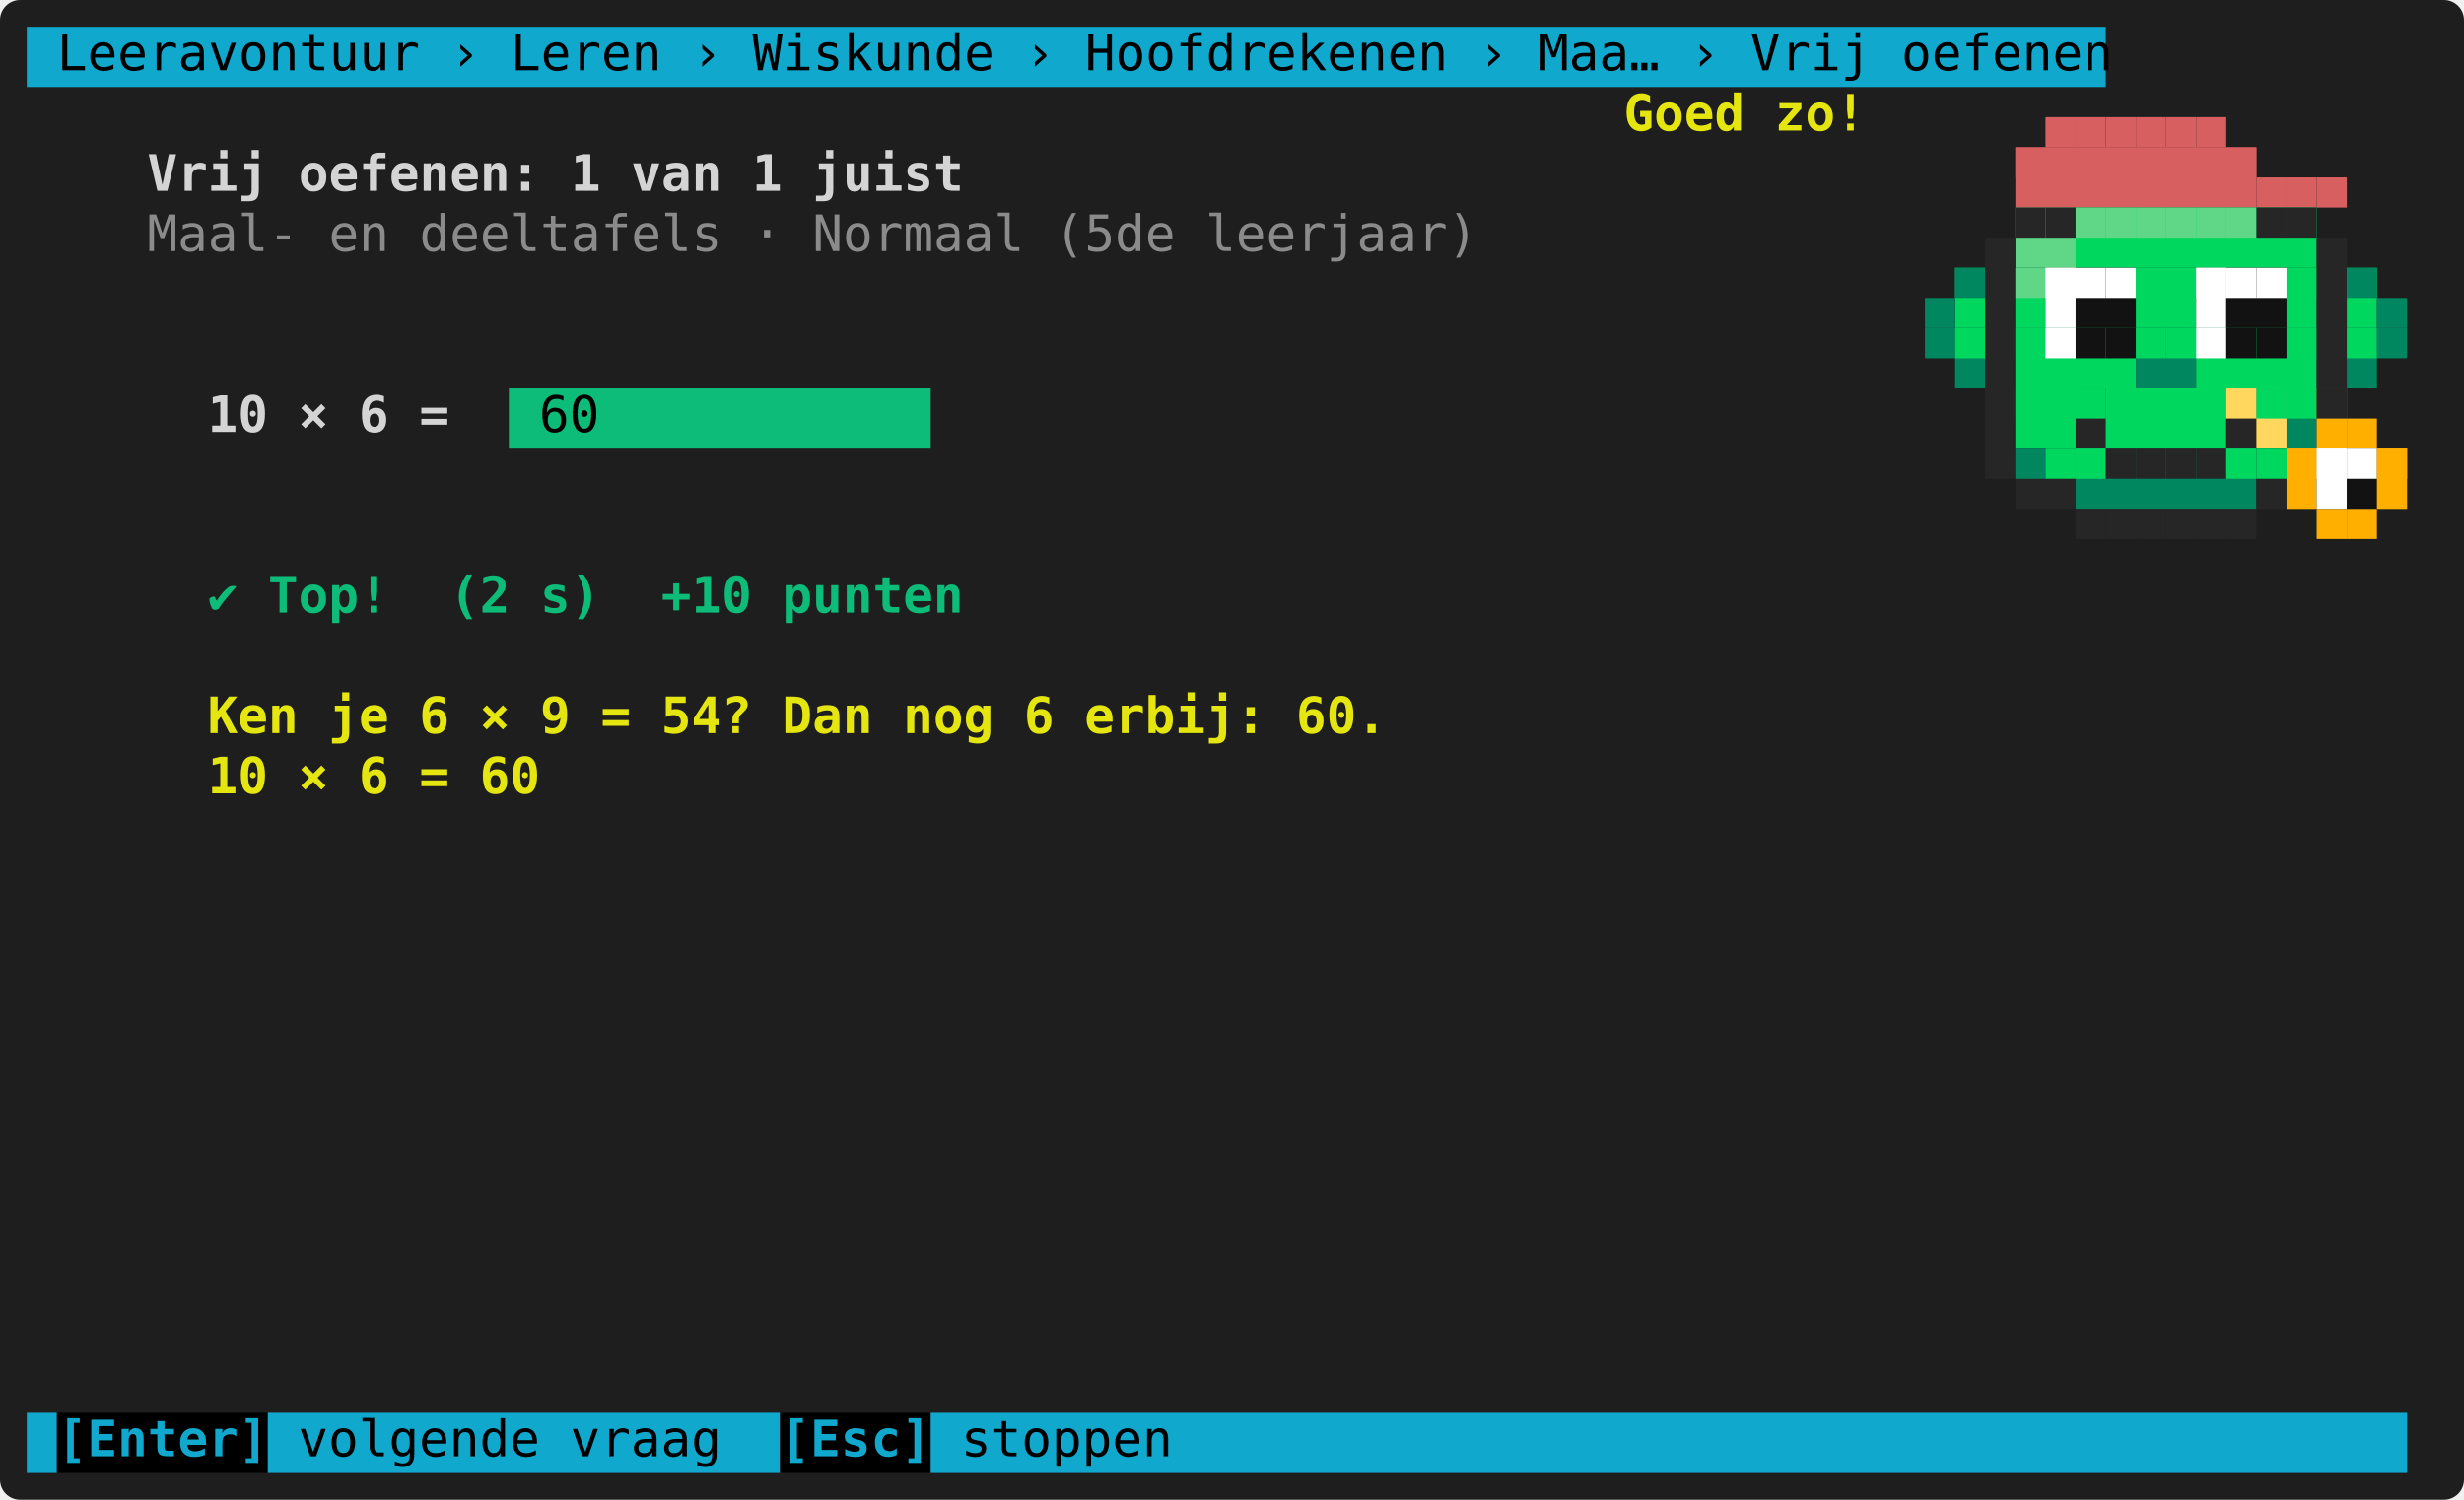
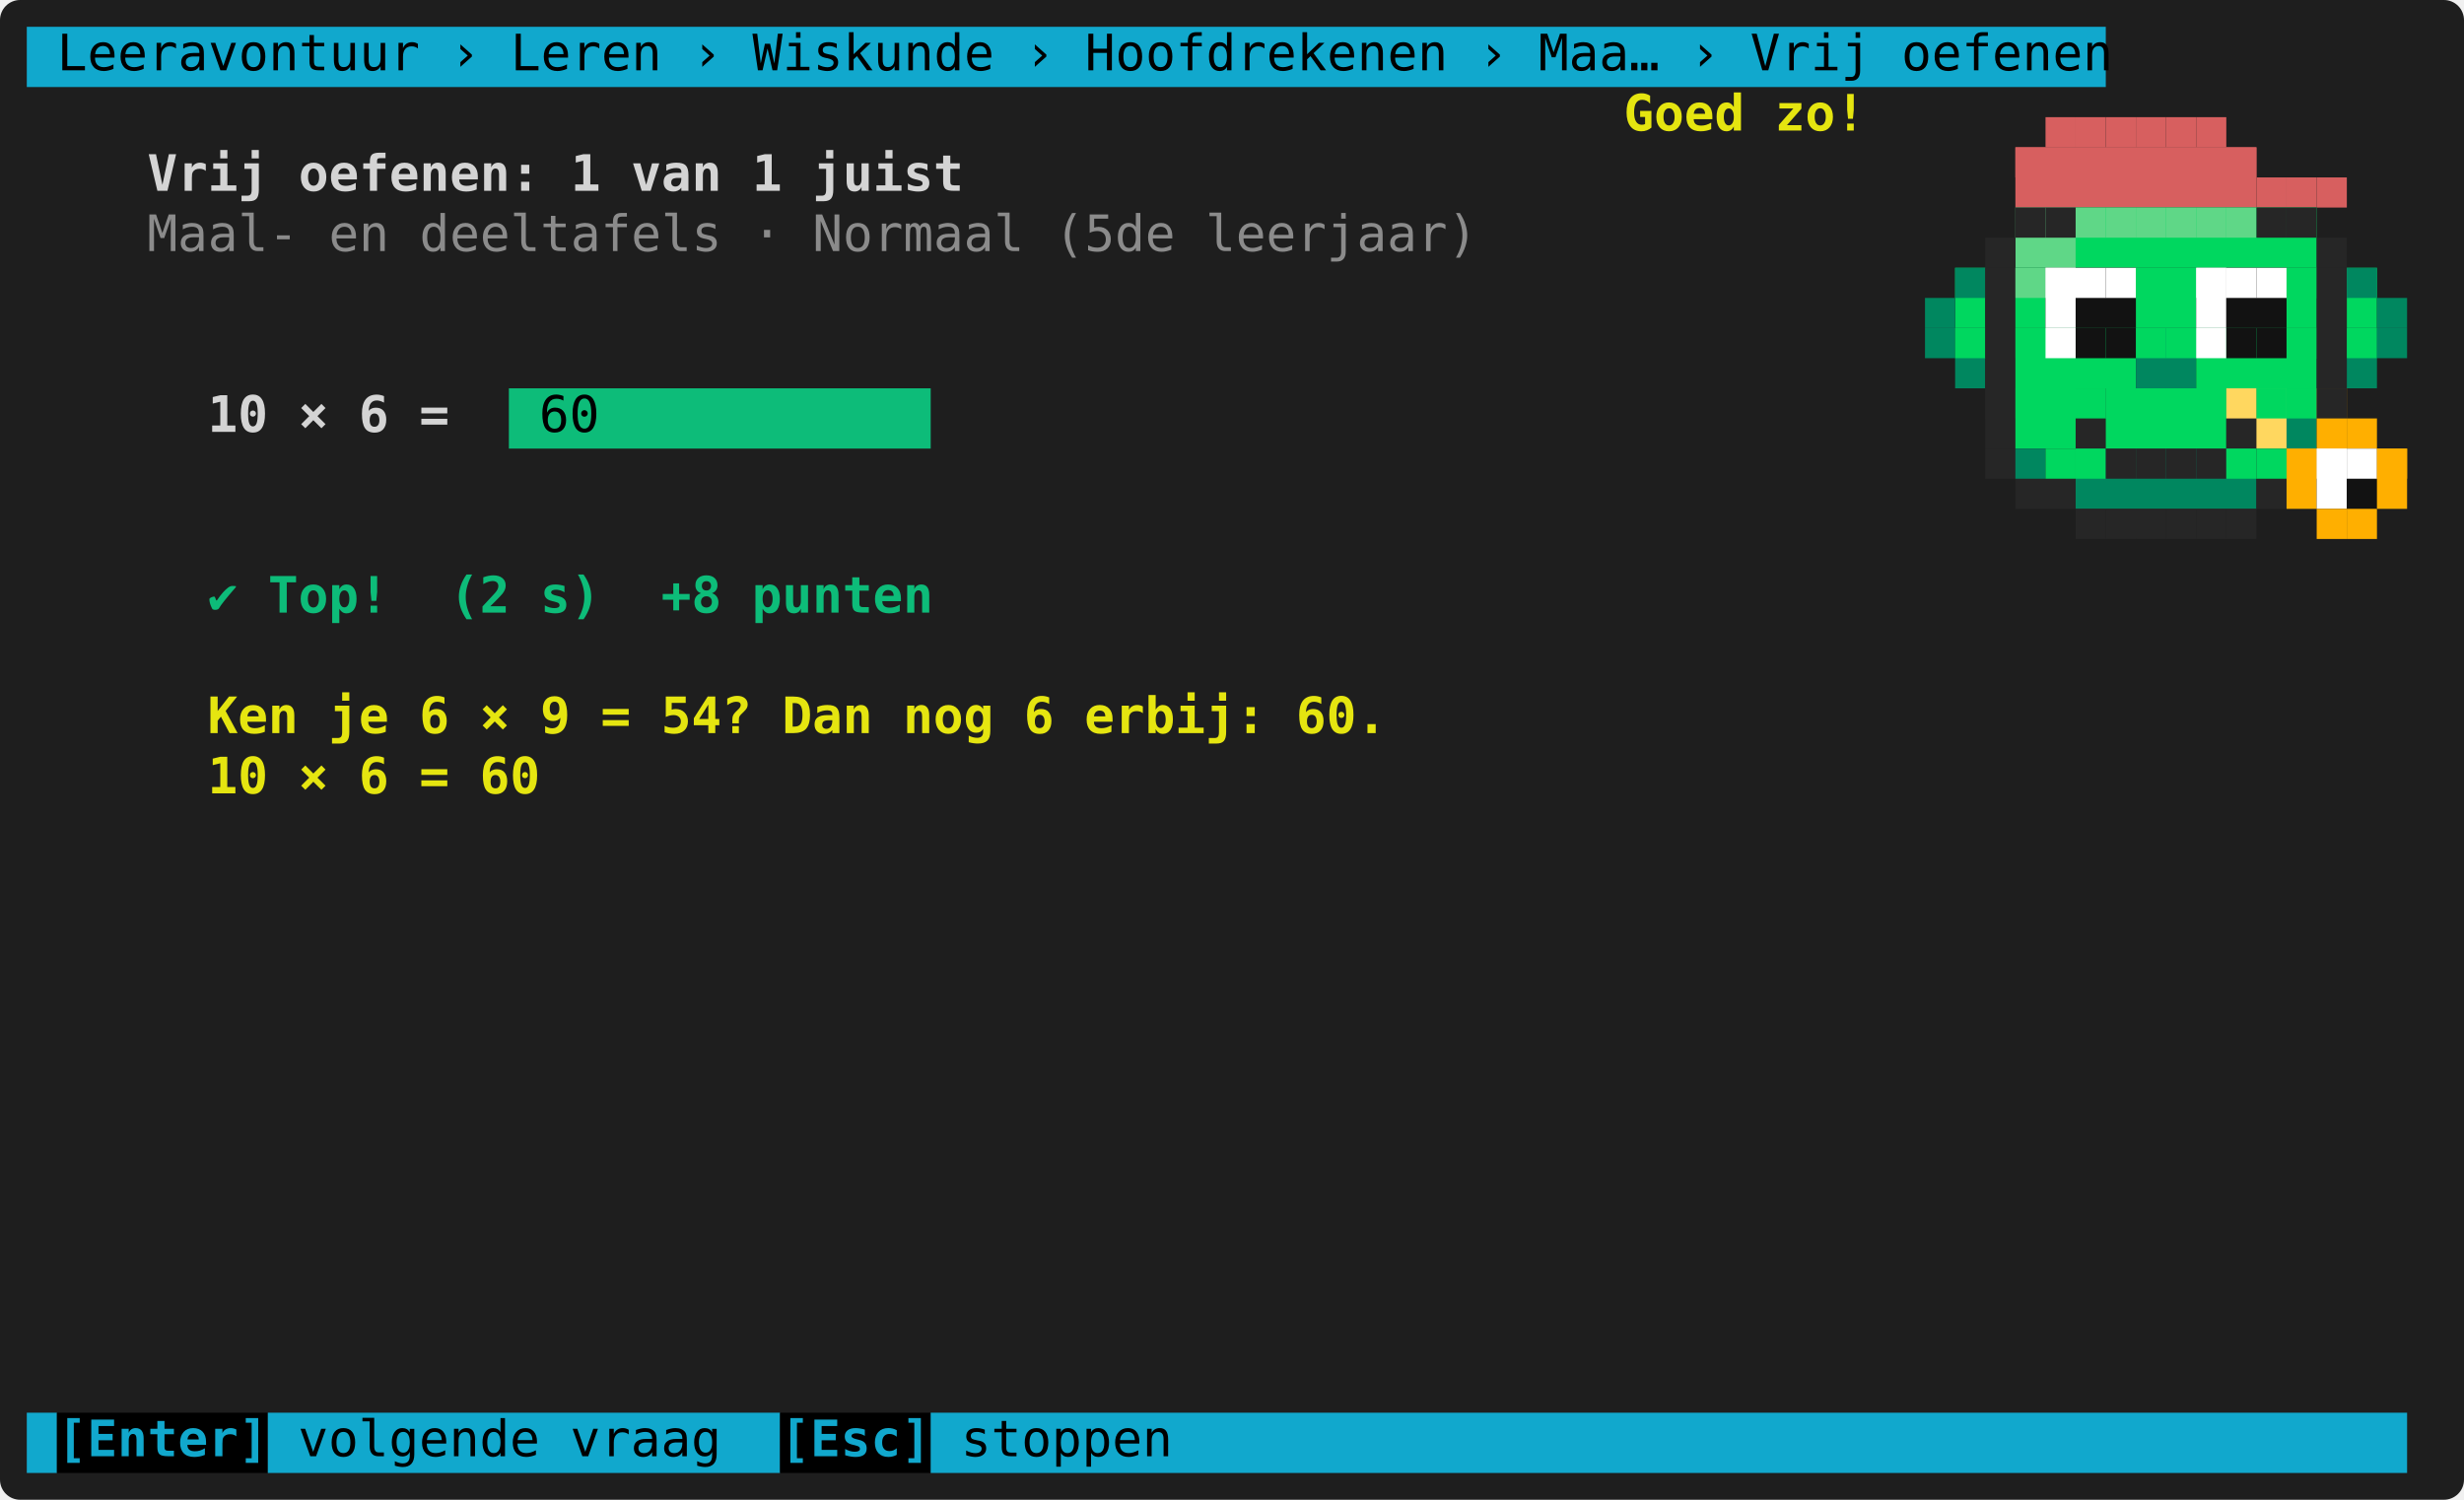
<svg xmlns="http://www.w3.org/2000/svg" width="736" height="448" viewBox="0 0 736 448" role="img" aria-label="Een juist antwoord">
  <rect width="736" height="448" rx="6" fill="#1e1e1e" />
  <g font-family="DejaVu Sans Mono, Menlo, Consolas, monospace" font-size="15">
    <rect x="8" y="8" width="621" height="18" fill="#11a8cd" />
    <text x="8" y="21" textLength="621" lengthAdjust="spacingAndGlyphs" xml:space="preserve" fill="#000000"> Leeravontuur › Leren › Wiskunde › Hoofdrekenen › Maa… › Vrij oefenen</text>
    <rect x="611" y="35" width="9" height="9" fill="#d75f5f" />
    <rect x="620" y="35" width="9" height="9" fill="#d75f5f" />
    <rect x="629" y="35" width="9" height="9" fill="#d75f5f" />
    <rect x="638" y="35" width="9" height="9" fill="#d75f5f" />
    <rect x="647" y="35" width="9" height="9" fill="#d75f5f" />
    <rect x="656" y="35" width="9" height="9" fill="#d75f5f" />
    <text x="485" y="39" textLength="72" lengthAdjust="spacingAndGlyphs" xml:space="preserve" fill="#e5e510" font-weight="bold">Goed zo!</text>
    <rect x="602" y="44" width="72" height="18" fill="#d75f5f" />
    <rect x="602" y="44" width="9" height="9" fill="#d75f5f" />
    <rect x="611" y="44" width="9" height="9" fill="#d75f5f" />
    <rect x="620" y="44" width="9" height="9" fill="#d75f5f" />
    <rect x="629" y="44" width="9" height="9" fill="#d75f5f" />
    <rect x="638" y="44" width="9" height="9" fill="#d75f5f" />
    <rect x="647" y="44" width="9" height="9" fill="#d75f5f" />
    <rect x="656" y="44" width="9" height="9" fill="#d75f5f" />
    <rect x="665" y="44" width="9" height="9" fill="#d75f5f" />
    <rect x="674" y="53" width="9" height="9" fill="#d75f5f" />
    <rect x="683" y="53" width="9" height="9" fill="#d75f5f" />
    <rect x="692" y="53" width="9" height="9" fill="#d75f5f" />
    <text x="44" y="57" textLength="243" lengthAdjust="spacingAndGlyphs" xml:space="preserve" fill="#d4d4d4" font-weight="bold">Vrij oefenen: 1 van 1 juist</text>
    <rect x="602" y="62" width="18" height="18" fill="#5fd787" />
    <rect x="620" y="62" width="72" height="18" fill="#00d75f" />
    <rect x="593" y="71" width="9" height="9" fill="#262626" />
    <rect x="602" y="62" width="9" height="9" fill="#262626" />
    <rect x="611" y="62" width="9" height="9" fill="#262626" />
    <rect x="620" y="62" width="9" height="9" fill="#5fd787" />
    <rect x="629" y="62" width="9" height="9" fill="#5fd787" />
    <rect x="638" y="62" width="9" height="9" fill="#5fd787" />
    <rect x="647" y="62" width="9" height="9" fill="#5fd787" />
    <rect x="656" y="62" width="9" height="9" fill="#5fd787" />
    <rect x="665" y="62" width="9" height="9" fill="#5fd787" />
    <rect x="674" y="62" width="9" height="9" fill="#262626" />
    <rect x="683" y="62" width="9" height="9" fill="#262626" />
    <rect x="692" y="71" width="9" height="9" fill="#262626" />
    <text x="44" y="75" textLength="396" lengthAdjust="spacingAndGlyphs" xml:space="preserve" fill="#d4d4d4" opacity="0.6">Maal- en deeltafels · Normaal (5de leerjaar)</text>
    <rect x="584" y="80" width="9" height="18" fill="#00d75f" />
    <rect x="593" y="80" width="9" height="18" fill="#262626" />
    <rect x="602" y="80" width="9" height="18" fill="#00d75f" />
    <rect x="611" y="80" width="9" height="18" fill="#ffffff" />
    <rect x="620" y="80" width="18" height="18" fill="#121212" />
    <rect x="638" y="80" width="18" height="18" fill="#00d75f" />
    <rect x="656" y="80" width="9" height="18" fill="#ffffff" />
    <rect x="665" y="80" width="18" height="18" fill="#121212" />
    <rect x="683" y="80" width="9" height="18" fill="#00d75f" />
    <rect x="692" y="80" width="9" height="18" fill="#262626" />
    <rect x="701" y="80" width="9" height="18" fill="#00d75f" />
    <rect x="575" y="89" width="9" height="9" fill="#00875f" />
    <rect x="584" y="80" width="9" height="9" fill="#00875f" />
    <rect x="593" y="80" width="9" height="9" fill="#262626" />
    <rect x="602" y="80" width="9" height="9" fill="#5fd787" />
    <rect x="611" y="80" width="9" height="9" fill="#ffffff" />
    <rect x="620" y="80" width="9" height="9" fill="#ffffff" />
    <rect x="629" y="80" width="9" height="9" fill="#ffffff" />
    <rect x="638" y="80" width="9" height="9" fill="#00d75f" />
    <rect x="647" y="80" width="9" height="9" fill="#00d75f" />
    <rect x="656" y="80" width="9" height="9" fill="#ffffff" />
    <rect x="665" y="80" width="9" height="9" fill="#ffffff" />
    <rect x="674" y="80" width="9" height="9" fill="#ffffff" />
    <rect x="683" y="80" width="9" height="9" fill="#00d75f" />
    <rect x="692" y="80" width="9" height="9" fill="#262626" />
    <rect x="701" y="80" width="9" height="9" fill="#00875f" />
    <rect x="710" y="89" width="9" height="9" fill="#00875f" />
    <rect x="584" y="98" width="9" height="18" fill="#00875f" />
    <rect x="593" y="98" width="9" height="18" fill="#262626" />
    <rect x="602" y="98" width="36" height="18" fill="#00d75f" />
    <rect x="638" y="98" width="18" height="18" fill="#00875f" />
    <rect x="656" y="98" width="36" height="18" fill="#00d75f" />
    <rect x="692" y="98" width="9" height="18" fill="#262626" />
    <rect x="701" y="98" width="9" height="18" fill="#00875f" />
    <rect x="575" y="98" width="9" height="9" fill="#00875f" />
    <rect x="584" y="98" width="9" height="9" fill="#00d75f" />
    <rect x="593" y="98" width="9" height="9" fill="#262626" />
    <rect x="602" y="98" width="9" height="9" fill="#00d75f" />
    <rect x="611" y="98" width="9" height="9" fill="#ffffff" />
    <rect x="620" y="98" width="9" height="9" fill="#121212" />
    <rect x="629" y="98" width="9" height="9" fill="#121212" />
    <rect x="638" y="98" width="9" height="9" fill="#00d75f" />
    <rect x="647" y="98" width="9" height="9" fill="#00d75f" />
    <rect x="656" y="98" width="9" height="9" fill="#ffffff" />
    <rect x="665" y="98" width="9" height="9" fill="#121212" />
    <rect x="674" y="98" width="9" height="9" fill="#121212" />
    <rect x="683" y="98" width="9" height="9" fill="#00d75f" />
    <rect x="692" y="98" width="9" height="9" fill="#262626" />
    <rect x="701" y="98" width="9" height="9" fill="#00d75f" />
    <rect x="710" y="98" width="9" height="9" fill="#00875f" />
    <rect x="152" y="116" width="126" height="18" fill="#0dbc79" />
    <rect x="593" y="116" width="9" height="18" fill="#262626" />
    <rect x="602" y="116" width="18" height="18" fill="#00d75f" />
    <rect x="620" y="116" width="9" height="18" fill="#262626" />
    <rect x="629" y="116" width="36" height="18" fill="#00d75f" />
    <rect x="665" y="116" width="9" height="18" fill="#262626" />
    <rect x="674" y="116" width="9" height="18" fill="#ffd75f" />
    <rect x="683" y="116" width="9" height="18" fill="#00875f" />
    <rect x="692" y="116" width="9" height="18" fill="#ffaf00" />
    <rect x="593" y="116" width="9" height="9" fill="#262626" />
    <rect x="602" y="116" width="9" height="9" fill="#00d75f" />
    <rect x="611" y="116" width="9" height="9" fill="#00d75f" />
    <rect x="620" y="116" width="9" height="9" fill="#00d75f" />
    <rect x="629" y="116" width="9" height="9" fill="#00d75f" />
    <rect x="638" y="116" width="9" height="9" fill="#00d75f" />
    <rect x="647" y="116" width="9" height="9" fill="#00d75f" />
    <rect x="656" y="116" width="9" height="9" fill="#00d75f" />
    <rect x="665" y="116" width="9" height="9" fill="#ffd75f" />
    <rect x="674" y="116" width="9" height="9" fill="#00d75f" />
    <rect x="683" y="116" width="9" height="9" fill="#00d75f" />
    <rect x="692" y="116" width="9" height="9" fill="#262626" />
    <rect x="701" y="125" width="9" height="9" fill="#ffaf00" />
    <text x="62" y="129" textLength="90" lengthAdjust="spacingAndGlyphs" xml:space="preserve" fill="#d4d4d4" font-weight="bold">10 × 6 =  </text>
    <text x="152" y="129" textLength="126" lengthAdjust="spacingAndGlyphs" xml:space="preserve" fill="#000000"> 60           </text>
    <rect x="602" y="134" width="18" height="18" fill="#262626" />
    <rect x="620" y="134" width="54" height="18" fill="#00875f" />
    <rect x="674" y="134" width="9" height="18" fill="#262626" />
    <rect x="683" y="134" width="9" height="18" fill="#ffaf00" />
    <rect x="692" y="134" width="9" height="18" fill="#ffffff" />
    <rect x="701" y="134" width="9" height="18" fill="#121212" />
    <rect x="710" y="134" width="9" height="18" fill="#ffaf00" />
    <rect x="593" y="134" width="9" height="9" fill="#262626" />
    <rect x="602" y="134" width="9" height="9" fill="#00875f" />
    <rect x="611" y="134" width="9" height="9" fill="#00d75f" />
    <rect x="620" y="134" width="9" height="9" fill="#00d75f" />
    <rect x="629" y="134" width="9" height="9" fill="#262626" />
    <rect x="638" y="134" width="9" height="9" fill="#262626" />
    <rect x="647" y="134" width="9" height="9" fill="#262626" />
    <rect x="656" y="134" width="9" height="9" fill="#262626" />
    <rect x="665" y="134" width="9" height="9" fill="#00d75f" />
    <rect x="674" y="134" width="9" height="9" fill="#00d75f" />
    <rect x="683" y="134" width="9" height="9" fill="#ffaf00" />
    <rect x="692" y="134" width="9" height="9" fill="#ffffff" />
    <rect x="701" y="134" width="9" height="9" fill="#ffffff" />
    <rect x="710" y="134" width="9" height="9" fill="#ffaf00" />
    <rect x="620" y="152" width="9" height="9" fill="#262626" />
    <rect x="629" y="152" width="9" height="9" fill="#262626" />
    <rect x="638" y="152" width="9" height="9" fill="#262626" />
    <rect x="647" y="152" width="9" height="9" fill="#262626" />
    <rect x="656" y="152" width="9" height="9" fill="#262626" />
    <rect x="665" y="152" width="9" height="9" fill="#262626" />
    <rect x="692" y="152" width="9" height="9" fill="#ffaf00" />
    <rect x="701" y="152" width="9" height="9" fill="#ffaf00" />
-     <text x="62" y="183" textLength="225" lengthAdjust="spacingAndGlyphs" xml:space="preserve" fill="#0dbc79" font-weight="bold">✔ Top!  (2 s)  +10 punten</text>
+     <text x="62" y="183" textLength="216" lengthAdjust="spacingAndGlyphs" xml:space="preserve" fill="#0dbc79" font-weight="bold">✔ Top!  (2 s)  +8 punten</text>
    <text x="62" y="219" textLength="351" lengthAdjust="spacingAndGlyphs" xml:space="preserve" fill="#e5e510" font-weight="bold">Ken je 6 × 9 = 54? Dan nog 6 erbij: 60.</text>
    <text x="62" y="237" textLength="99" lengthAdjust="spacingAndGlyphs" xml:space="preserve" fill="#e5e510" font-weight="bold">10 × 6 = 60</text>
    <rect x="8" y="422" width="9" height="18" fill="#11a8cd" />
    <rect x="17" y="422" width="63" height="18" fill="#000000" />
    <rect x="80" y="422" width="153" height="18" fill="#11a8cd" />
    <rect x="233" y="422" width="45" height="18" fill="#000000" />
    <rect x="278" y="422" width="441" height="18" fill="#11a8cd" />
    <text x="17" y="435" textLength="63" lengthAdjust="spacingAndGlyphs" xml:space="preserve" fill="#11a8cd" font-weight="bold">[Enter]</text>
    <text x="80" y="435" textLength="153" lengthAdjust="spacingAndGlyphs" xml:space="preserve" fill="#000000"> volgende vraag  </text>
    <text x="233" y="435" textLength="45" lengthAdjust="spacingAndGlyphs" xml:space="preserve" fill="#11a8cd" font-weight="bold">[Esc]</text>
    <text x="278" y="435" textLength="441" lengthAdjust="spacingAndGlyphs" xml:space="preserve" fill="#000000"> stoppen                                         </text>
  </g>
</svg>
